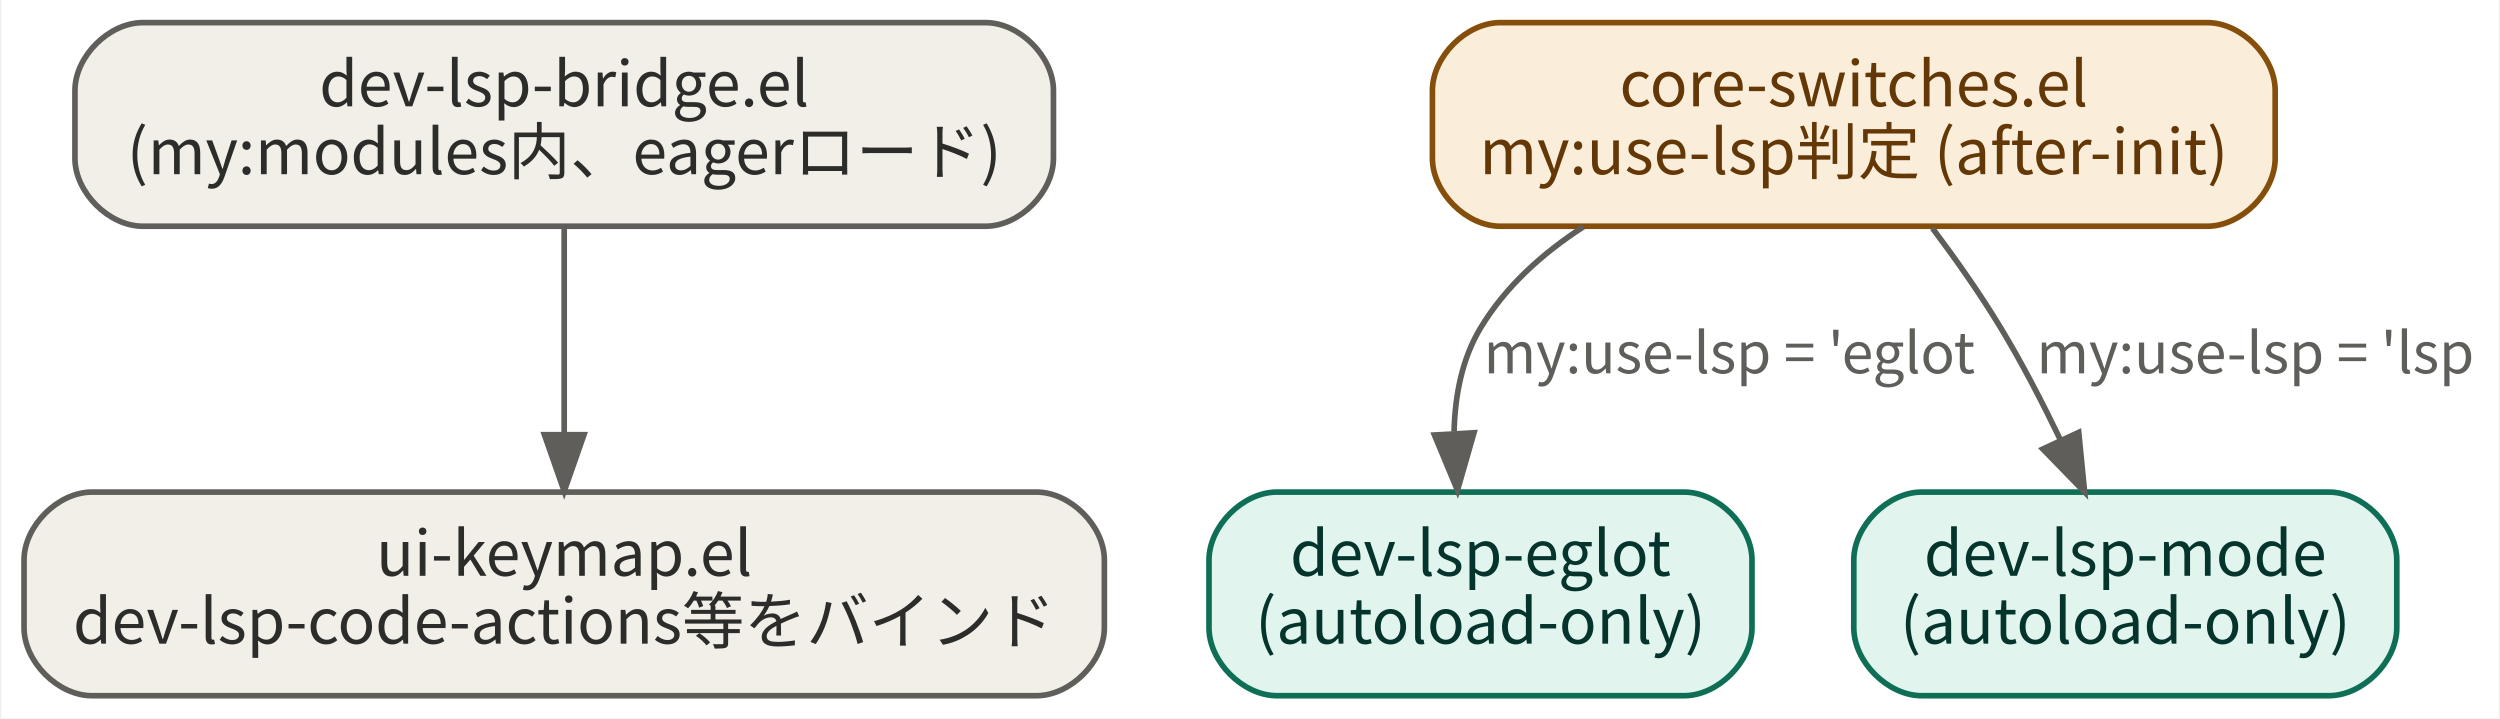
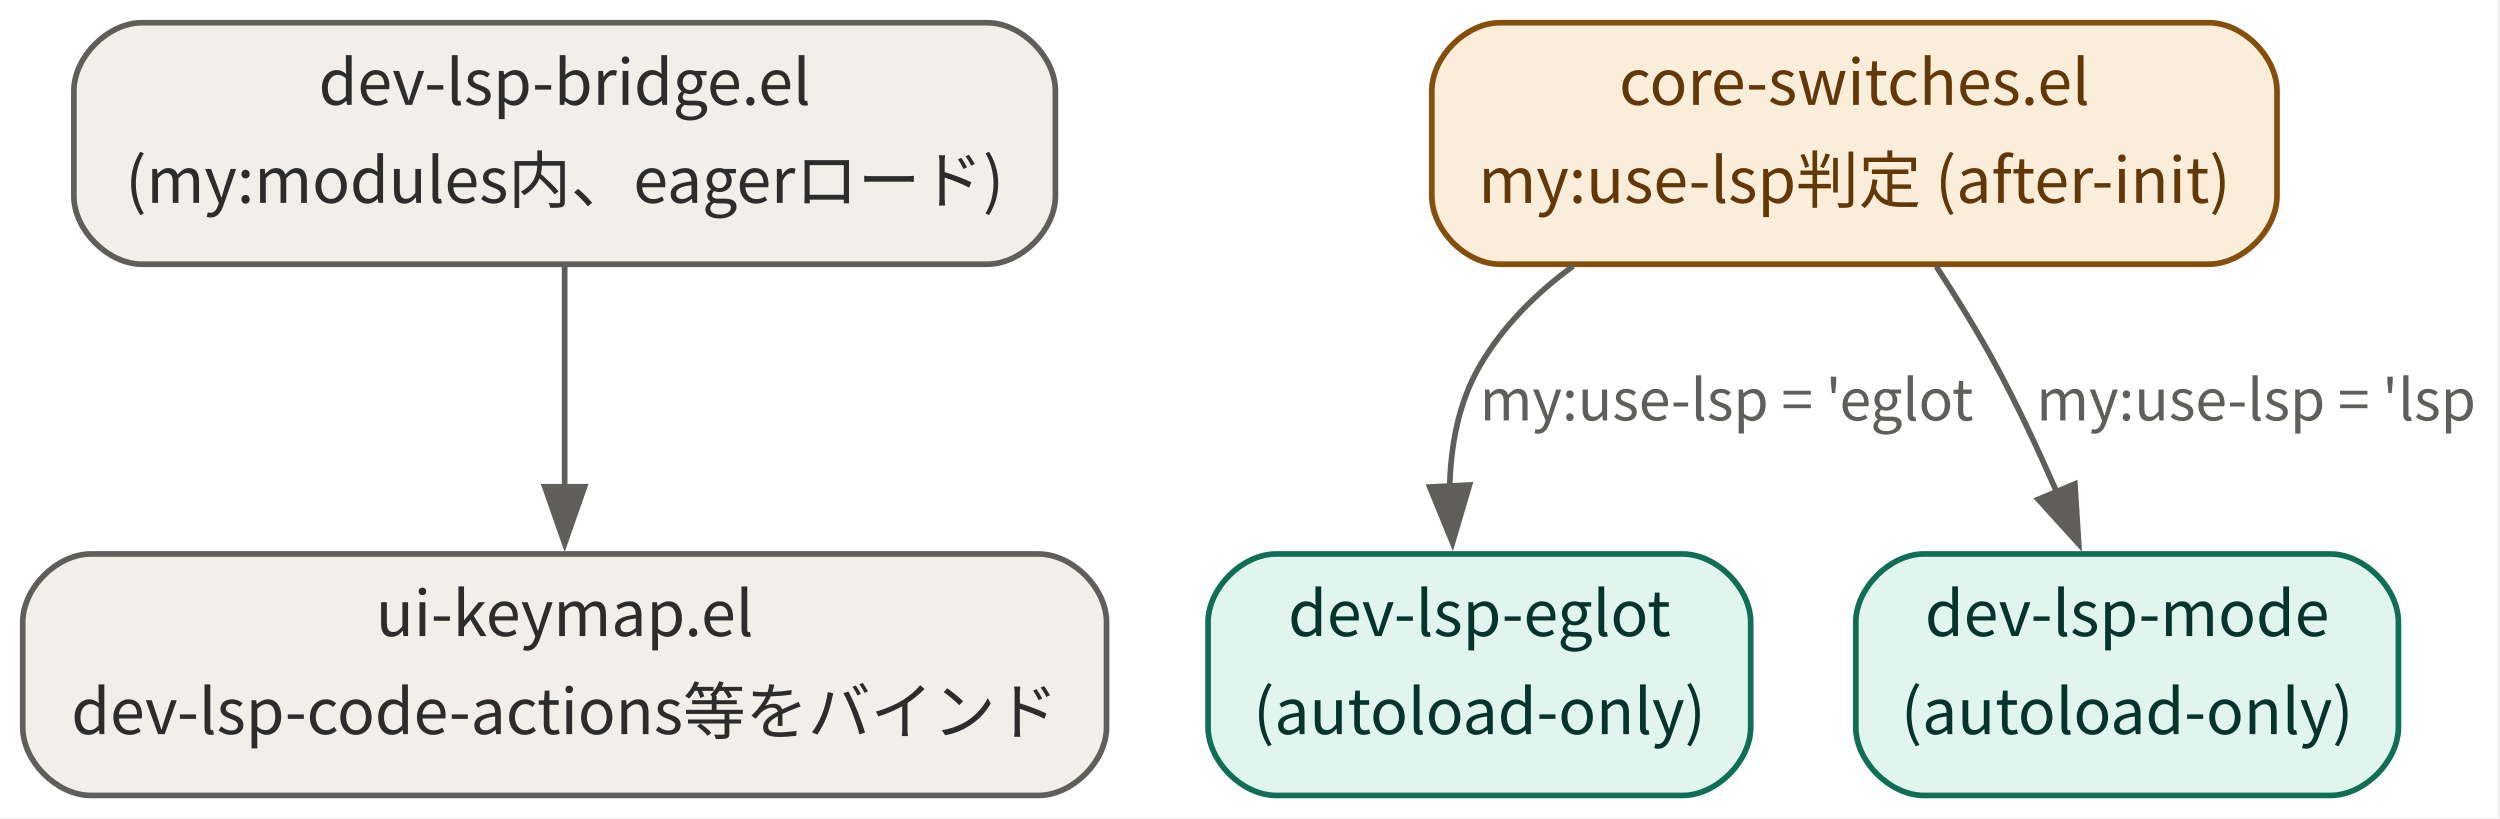
- <svg xmlns="http://www.w3.org/2000/svg" width="442pt" height="127pt" viewBox="0.00 0.00 441.50 127.00">
-   <g id="graph0" class="graph" transform="scale(1 1) rotate(0) translate(4 123)">
-     <polygon fill="white" stroke="transparent" points="-4,4 -4,-123 437.5,-123 437.5,4 -4,4" />
+ <svg xmlns="http://www.w3.org/2000/svg" width="440pt" height="144pt" viewBox="0.00 0.00 440.00 144.00">
+   <g id="graph0" class="graph" transform="scale(1 1) rotate(0) translate(4 140)">
+     <polygon fill="white" stroke="none" points="-4,4 -4,-140 435.7,-140 435.7,4 -4,4" />
    <g id="node1" class="node">
-       <path fill="#f1efe8" stroke="#5f5e5a" d="M170,-119C170,-119 21,-119 21,-119 15,-119 9,-113 9,-107 9,-107 9,-95 9,-95 9,-89 15,-83 21,-83 21,-83 170,-83 170,-83 176,-83 182,-89 182,-95 182,-95 182,-107 182,-107 182,-113 176,-119 170,-119" />
-       <text text-anchor="middle" x="95.5" y="-104.2" font-family="Noto Sans CJK JP" font-size="11.00" fill="#2c2c2a">dev-lsp-bridge.el</text>
-       <text text-anchor="middle" x="95.5" y="-92.2" font-family="Noto Sans CJK JP" font-size="11.00" fill="#2c2c2a">(my:modules内、eagerロード)</text>
+       <path fill="#f1efe8" stroke="#5f5e5a" d="M169.75,-136C169.75,-136 21,-136 21,-136 15,-136 9,-130 9,-124 9,-124 9,-105.5 9,-105.5 9,-99.5 15,-93.5 21,-93.5 21,-93.5 169.75,-93.5 169.75,-93.5 175.75,-93.5 181.75,-99.5 181.75,-105.5 181.75,-105.5 181.75,-124 181.75,-124 181.75,-130 175.75,-136 169.75,-136" />
+       <text xml:space="preserve" text-anchor="middle" x="95.38" y="-121.55" font-family="Noto Sans CJK JP" font-size="11.00" fill="#2c2c2a">dev-lsp-bridge.el</text>
+       <text xml:space="preserve" text-anchor="middle" x="95.38" y="-104.3" font-family="Noto Sans CJK JP" font-size="11.00" fill="#2c2c2a">(my:modules内、eagerロード)</text>
    </g>
    <g id="node2" class="node">
-       <path fill="#f1efe8" stroke="#5f5e5a" d="M179,-36C179,-36 12,-36 12,-36 6,-36 0,-30 0,-24 0,-24 0,-12 0,-12 0,-6 6,0 12,0 12,0 179,0 179,0 185,0 191,-6 191,-12 191,-12 191,-24 191,-24 191,-30 185,-36 179,-36" />
-       <text text-anchor="middle" x="95.5" y="-21.2" font-family="Noto Sans CJK JP" font-size="11.00" fill="#2c2c2a">ui-keymap.el</text>
-       <text text-anchor="middle" x="95.5" y="-9.2" font-family="Noto Sans CJK JP" font-size="11.00" fill="#2c2c2a">dev-lsp-code-actions等をバインド</text>
+       <path fill="#f1efe8" stroke="#5f5e5a" d="M178.75,-42.5C178.75,-42.5 12,-42.5 12,-42.5 6,-42.5 0,-36.5 0,-30.5 0,-30.5 0,-12 0,-12 0,-6 6,0 12,0 12,0 178.75,0 178.75,0 184.75,0 190.75,-6 190.75,-12 190.75,-12 190.75,-30.5 190.75,-30.5 190.75,-36.5 184.75,-42.5 178.75,-42.5" />
+       <text xml:space="preserve" text-anchor="middle" x="95.38" y="-28.05" font-family="Noto Sans CJK JP" font-size="11.00" fill="#2c2c2a">ui-keymap.el</text>
+       <text xml:space="preserve" text-anchor="middle" x="95.38" y="-10.8" font-family="Noto Sans CJK JP" font-size="11.00" fill="#2c2c2a">dev-lsp-code-actions等をバインド</text>
    </g>
    <g id="edge1" class="edge">
-       <path fill="none" stroke="#5f5e5a" d="M95.5,-82.82C95.5,-72.19 95.5,-58.31 95.5,-46.2" />
-       <polygon fill="#5f5e5a" stroke="#5f5e5a" points="99,-46.15 95.5,-36.15 92,-46.15 99,-46.15" />
+       <path fill="none" stroke="#5f5e5a" d="M95.38,-93.44C95.38,-81.91 95.38,-67.23 95.38,-54.19" />
+       <polygon fill="#5f5e5a" stroke="#5f5e5a" points="98.88,-54.33 95.38,-44.33 91.88,-54.33 98.88,-54.33" />
    </g>
    <g id="node3" class="node">
-       <path fill="#faeeda" stroke="#854f0b" d="M386,-119C386,-119 261,-119 261,-119 255,-119 249,-113 249,-107 249,-107 249,-95 249,-95 249,-89 255,-83 261,-83 261,-83 386,-83 386,-83 392,-83 398,-89 398,-95 398,-95 398,-107 398,-107 398,-113 392,-119 386,-119" />
-       <text text-anchor="middle" x="323.5" y="-104.2" font-family="Noto Sans CJK JP" font-size="11.00" fill="#633806">core-switches.el</text>
-       <text text-anchor="middle" x="323.5" y="-92.2" font-family="Noto Sans CJK JP" font-size="11.00" fill="#633806">my:use-lsp判定 (after-init)</text>
+       <path fill="#faeeda" stroke="#854f0b" d="M384.75,-136C384.75,-136 260,-136 260,-136 254,-136 248,-130 248,-124 248,-124 248,-105.5 248,-105.5 248,-99.5 254,-93.5 260,-93.5 260,-93.5 384.75,-93.5 384.75,-93.5 390.75,-93.5 396.75,-99.5 396.75,-105.5 396.75,-105.5 396.75,-124 396.75,-124 396.75,-130 390.75,-136 384.75,-136" />
+       <text xml:space="preserve" text-anchor="middle" x="322.38" y="-121.55" font-family="Noto Sans CJK JP" font-size="11.00" fill="#633806">core-switches.el</text>
+       <text xml:space="preserve" text-anchor="middle" x="322.38" y="-104.3" font-family="Noto Sans CJK JP" font-size="11.00" fill="#633806">my:use-lsp判定 (after-init)</text>
    </g>
    <g id="node4" class="node">
-       <path fill="#e1f5ee" stroke="#0f6e56" d="M293.5,-36C293.5,-36 221.5,-36 221.5,-36 215.5,-36 209.5,-30 209.5,-24 209.5,-24 209.5,-12 209.5,-12 209.5,-6 215.5,0 221.5,0 221.5,0 293.5,0 293.5,0 299.5,0 305.5,-6 305.5,-12 305.5,-12 305.5,-24 305.5,-24 305.5,-30 299.5,-36 293.5,-36" />
-       <text text-anchor="middle" x="257.5" y="-21.2" font-family="Noto Sans CJK JP" font-size="11.00" fill="#04342c">dev-lsp-eglot</text>
-       <text text-anchor="middle" x="257.5" y="-9.2" font-family="Noto Sans CJK JP" font-size="11.00" fill="#04342c">(autoload-only)</text>
+       <path fill="#e1f5ee" stroke="#0f6e56" d="M292.12,-42.5C292.12,-42.5 220.62,-42.5 220.62,-42.5 214.62,-42.5 208.62,-36.5 208.62,-30.5 208.62,-30.5 208.62,-12 208.62,-12 208.62,-6 214.62,0 220.62,0 220.62,0 292.12,0 292.12,0 298.12,0 304.12,-6 304.12,-12 304.12,-12 304.12,-30.5 304.12,-30.5 304.12,-36.5 298.12,-42.5 292.12,-42.5" />
+       <text xml:space="preserve" text-anchor="middle" x="256.38" y="-28.05" font-family="Noto Sans CJK JP" font-size="11.00" fill="#04342c">dev-lsp-eglot</text>
+       <text xml:space="preserve" text-anchor="middle" x="256.38" y="-10.8" font-family="Noto Sans CJK JP" font-size="11.00" fill="#04342c">(autoload-only)</text>
    </g>
    <g id="edge2" class="edge">
-       <path fill="none" stroke="#5f5e5a" d="M275.69,-82.9C268.44,-78.21 261.91,-72.33 257.5,-65 254.23,-59.56 252.99,-53.07 252.83,-46.7" />
-       <polygon fill="#5f5e5a" stroke="#5f5e5a" points="256.35,-46.49 253.43,-36.31 249.36,-46.09 256.35,-46.49" />
-       <text text-anchor="middle" x="301.5" y="-57" font-family="Noto Sans CJK JP" font-size="10.00" fill="#5f5e5a">my:use-lsp = 'eglot</text>
+       <path fill="none" stroke="#5f5e5a" d="M272.85,-93.16C266.27,-88.34 260.41,-82.5 256.38,-75.5 252.71,-69.14 251.32,-61.6 251.14,-54.23" />
+       <polygon fill="#5f5e5a" stroke="#5f5e5a" points="254.63,-54.65 251.64,-44.48 247.63,-54.29 254.63,-54.65" />
+       <text xml:space="preserve" text-anchor="middle" x="299.88" y="-66" font-family="Noto Sans CJK JP" font-size="10.00" fill="#5f5e5a">my:use-lsp = 'eglot</text>
    </g>
    <g id="node5" class="node">
-       <path fill="#e1f5ee" stroke="#0f6e56" d="M407.5,-36C407.5,-36 335.5,-36 335.5,-36 329.5,-36 323.5,-30 323.5,-24 323.5,-24 323.5,-12 323.5,-12 323.5,-6 329.5,0 335.5,0 335.5,0 407.5,0 407.5,0 413.5,0 419.5,-6 419.5,-12 419.5,-12 419.5,-24 419.5,-24 419.5,-30 413.5,-36 407.5,-36" />
-       <text text-anchor="middle" x="371.5" y="-21.2" font-family="Noto Sans CJK JP" font-size="11.00" fill="#04342c">dev-lsp-mode</text>
-       <text text-anchor="middle" x="371.5" y="-9.2" font-family="Noto Sans CJK JP" font-size="11.00" fill="#04342c">(autoload-only)</text>
+       <path fill="#e1f5ee" stroke="#0f6e56" d="M406.12,-42.5C406.12,-42.5 334.62,-42.5 334.62,-42.5 328.62,-42.5 322.62,-36.5 322.62,-30.5 322.62,-30.5 322.62,-12 322.62,-12 322.62,-6 328.62,0 334.62,0 334.62,0 406.12,0 406.12,0 412.12,0 418.12,-6 418.12,-12 418.12,-12 418.12,-30.5 418.12,-30.5 418.12,-36.5 412.12,-42.5 406.12,-42.5" />
+       <text xml:space="preserve" text-anchor="middle" x="370.38" y="-28.05" font-family="Noto Sans CJK JP" font-size="11.00" fill="#04342c">dev-lsp-mode</text>
+       <text xml:space="preserve" text-anchor="middle" x="370.38" y="-10.8" font-family="Noto Sans CJK JP" font-size="11.00" fill="#04342c">(autoload-only)</text>
    </g>
    <g id="edge3" class="edge">
-       <path fill="none" stroke="#5f5e5a" d="M337.41,-82.65C341.54,-77.16 345.9,-70.96 349.5,-65 353.25,-58.79 356.85,-51.83 360.02,-45.26" />
-       <polygon fill="#5f5e5a" stroke="#5f5e5a" points="363.27,-46.56 364.31,-36.01 356.92,-43.61 363.27,-46.56" />
-       <text text-anchor="middle" x="394.5" y="-57" font-family="Noto Sans CJK JP" font-size="10.00" fill="#5f5e5a">my:use-lsp = 'lsp</text>
+       <path fill="none" stroke="#5f5e5a" d="M336.79,-93.1C340.44,-87.51 344.22,-81.37 347.38,-75.5 351.16,-68.47 354.8,-60.68 358.03,-53.29" />
+       <polygon fill="#5f5e5a" stroke="#5f5e5a" points="361.18,-54.83 361.85,-44.26 354.73,-52.11 361.18,-54.83" />
+       <text xml:space="preserve" text-anchor="middle" x="393.08" y="-66" font-family="Noto Sans CJK JP" font-size="10.00" fill="#5f5e5a">my:use-lsp = 'lsp</text>
    </g>
  </g>
</svg>
